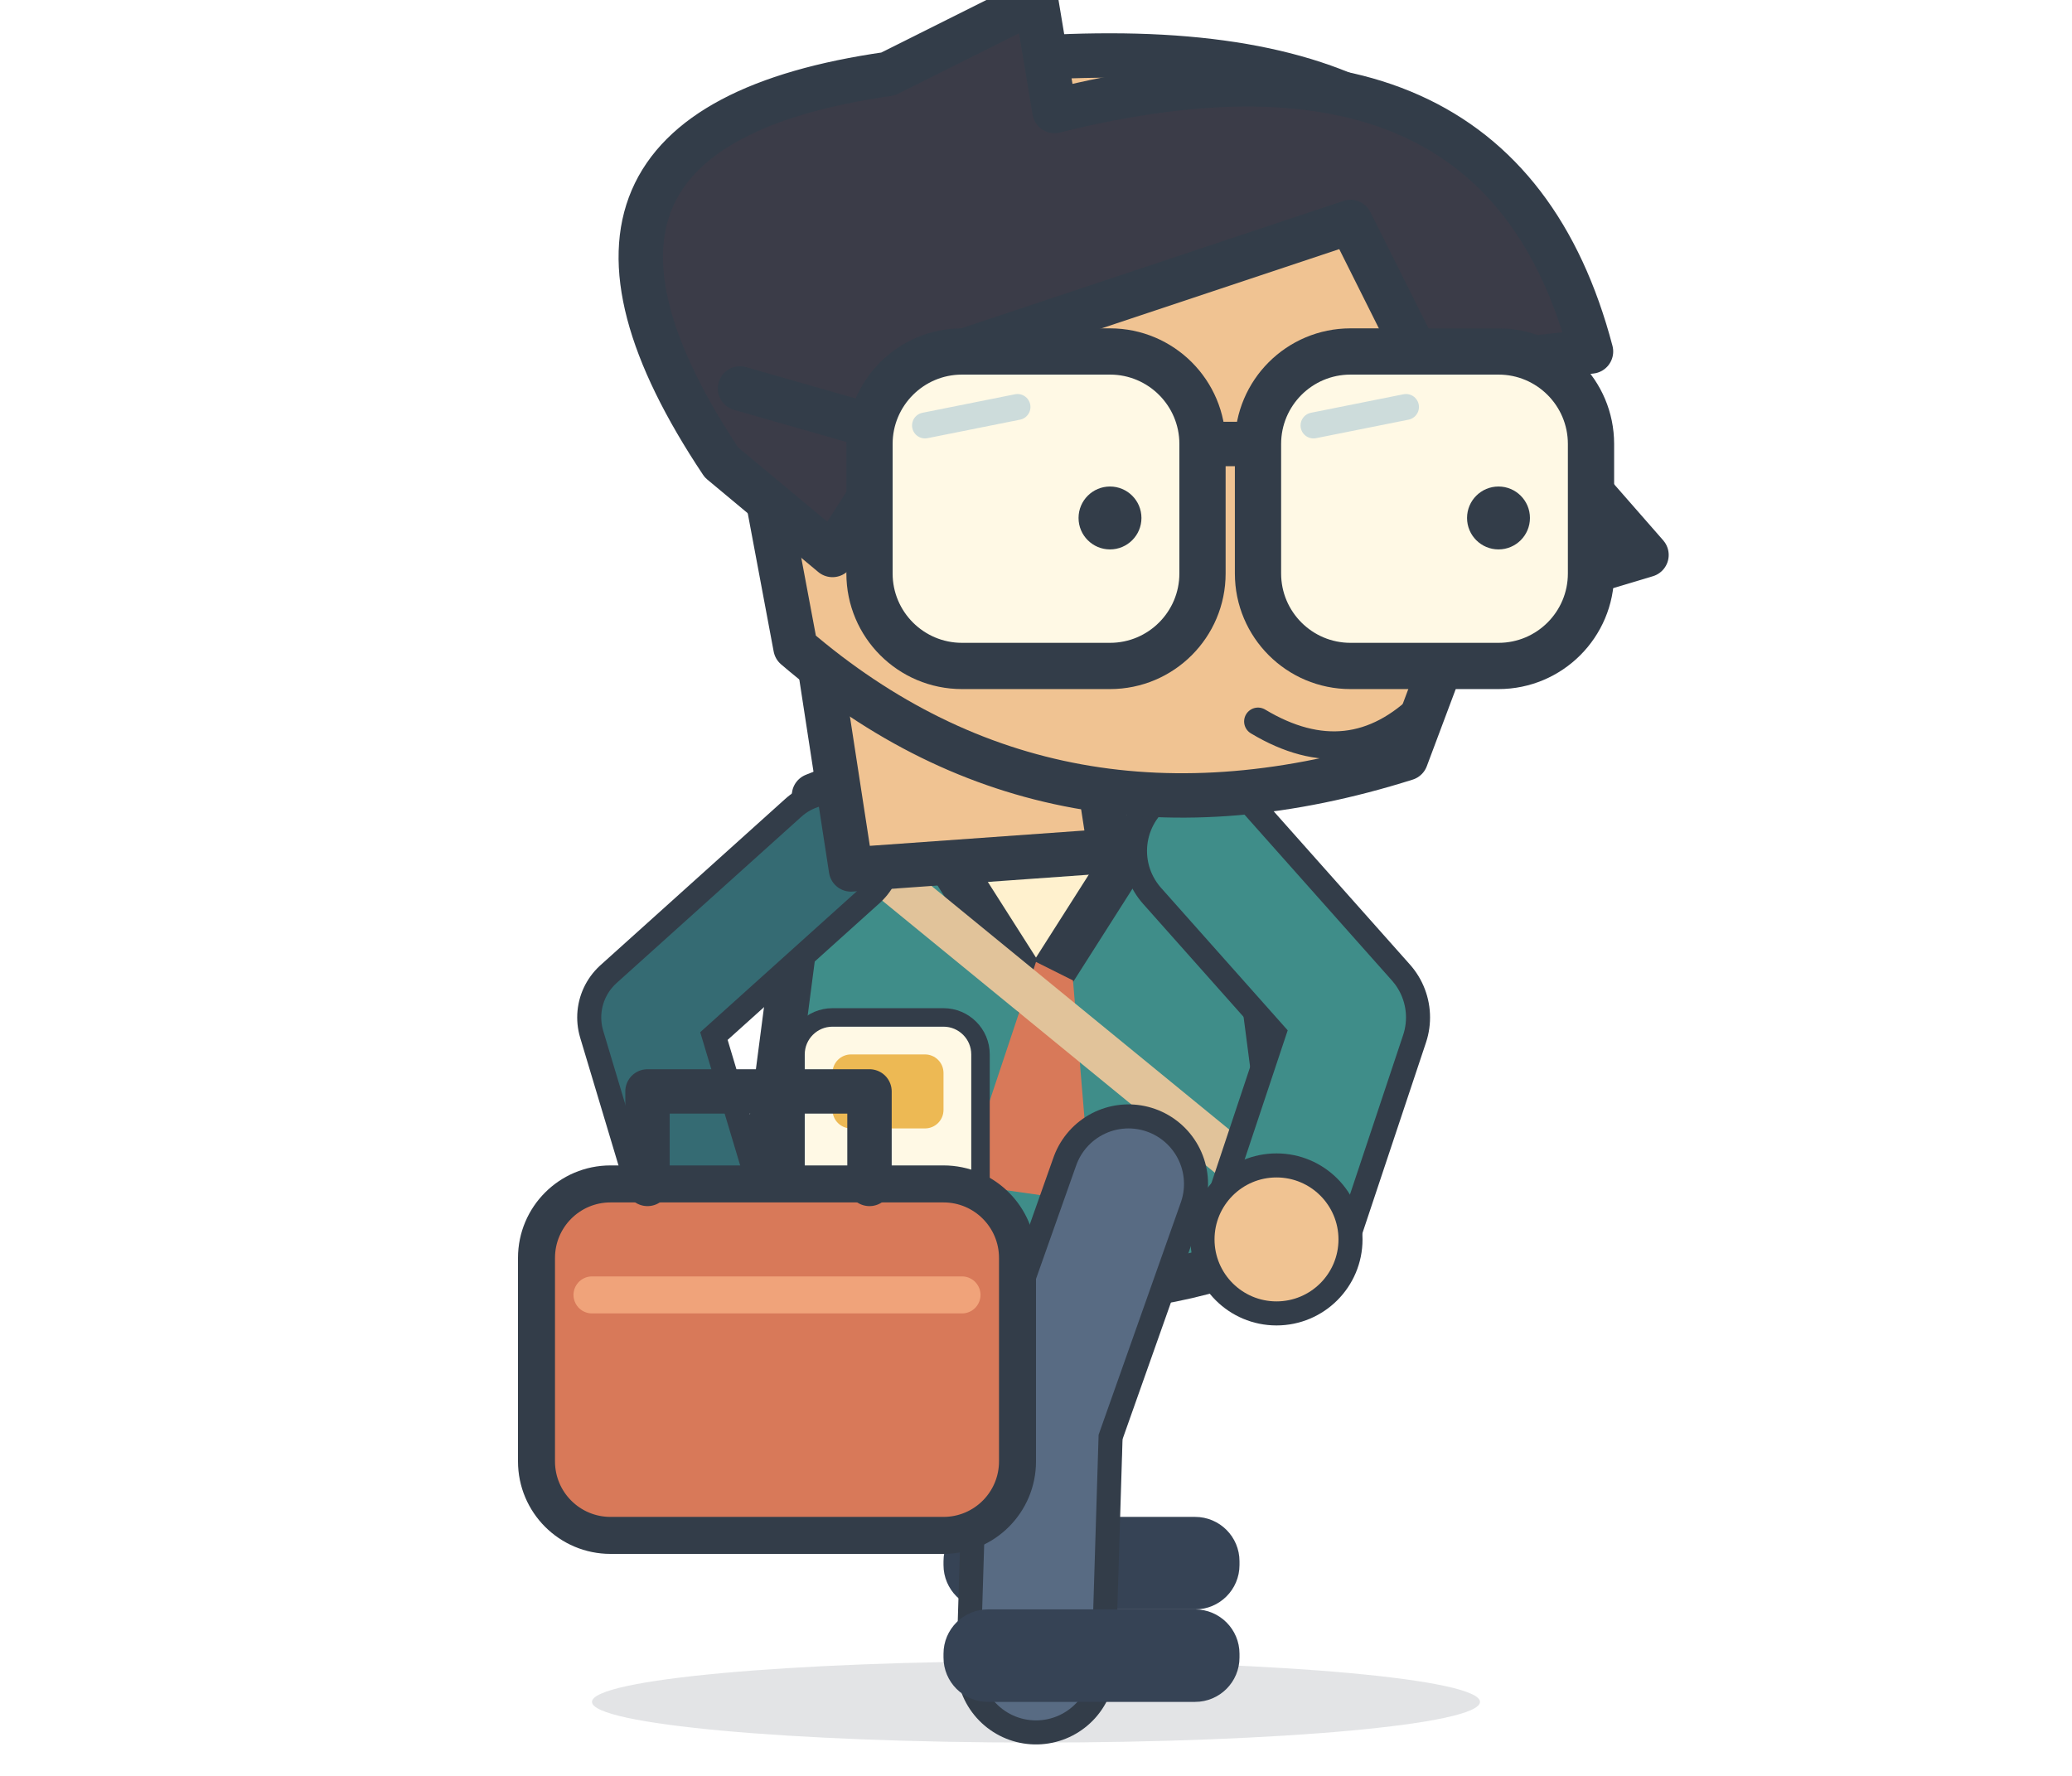
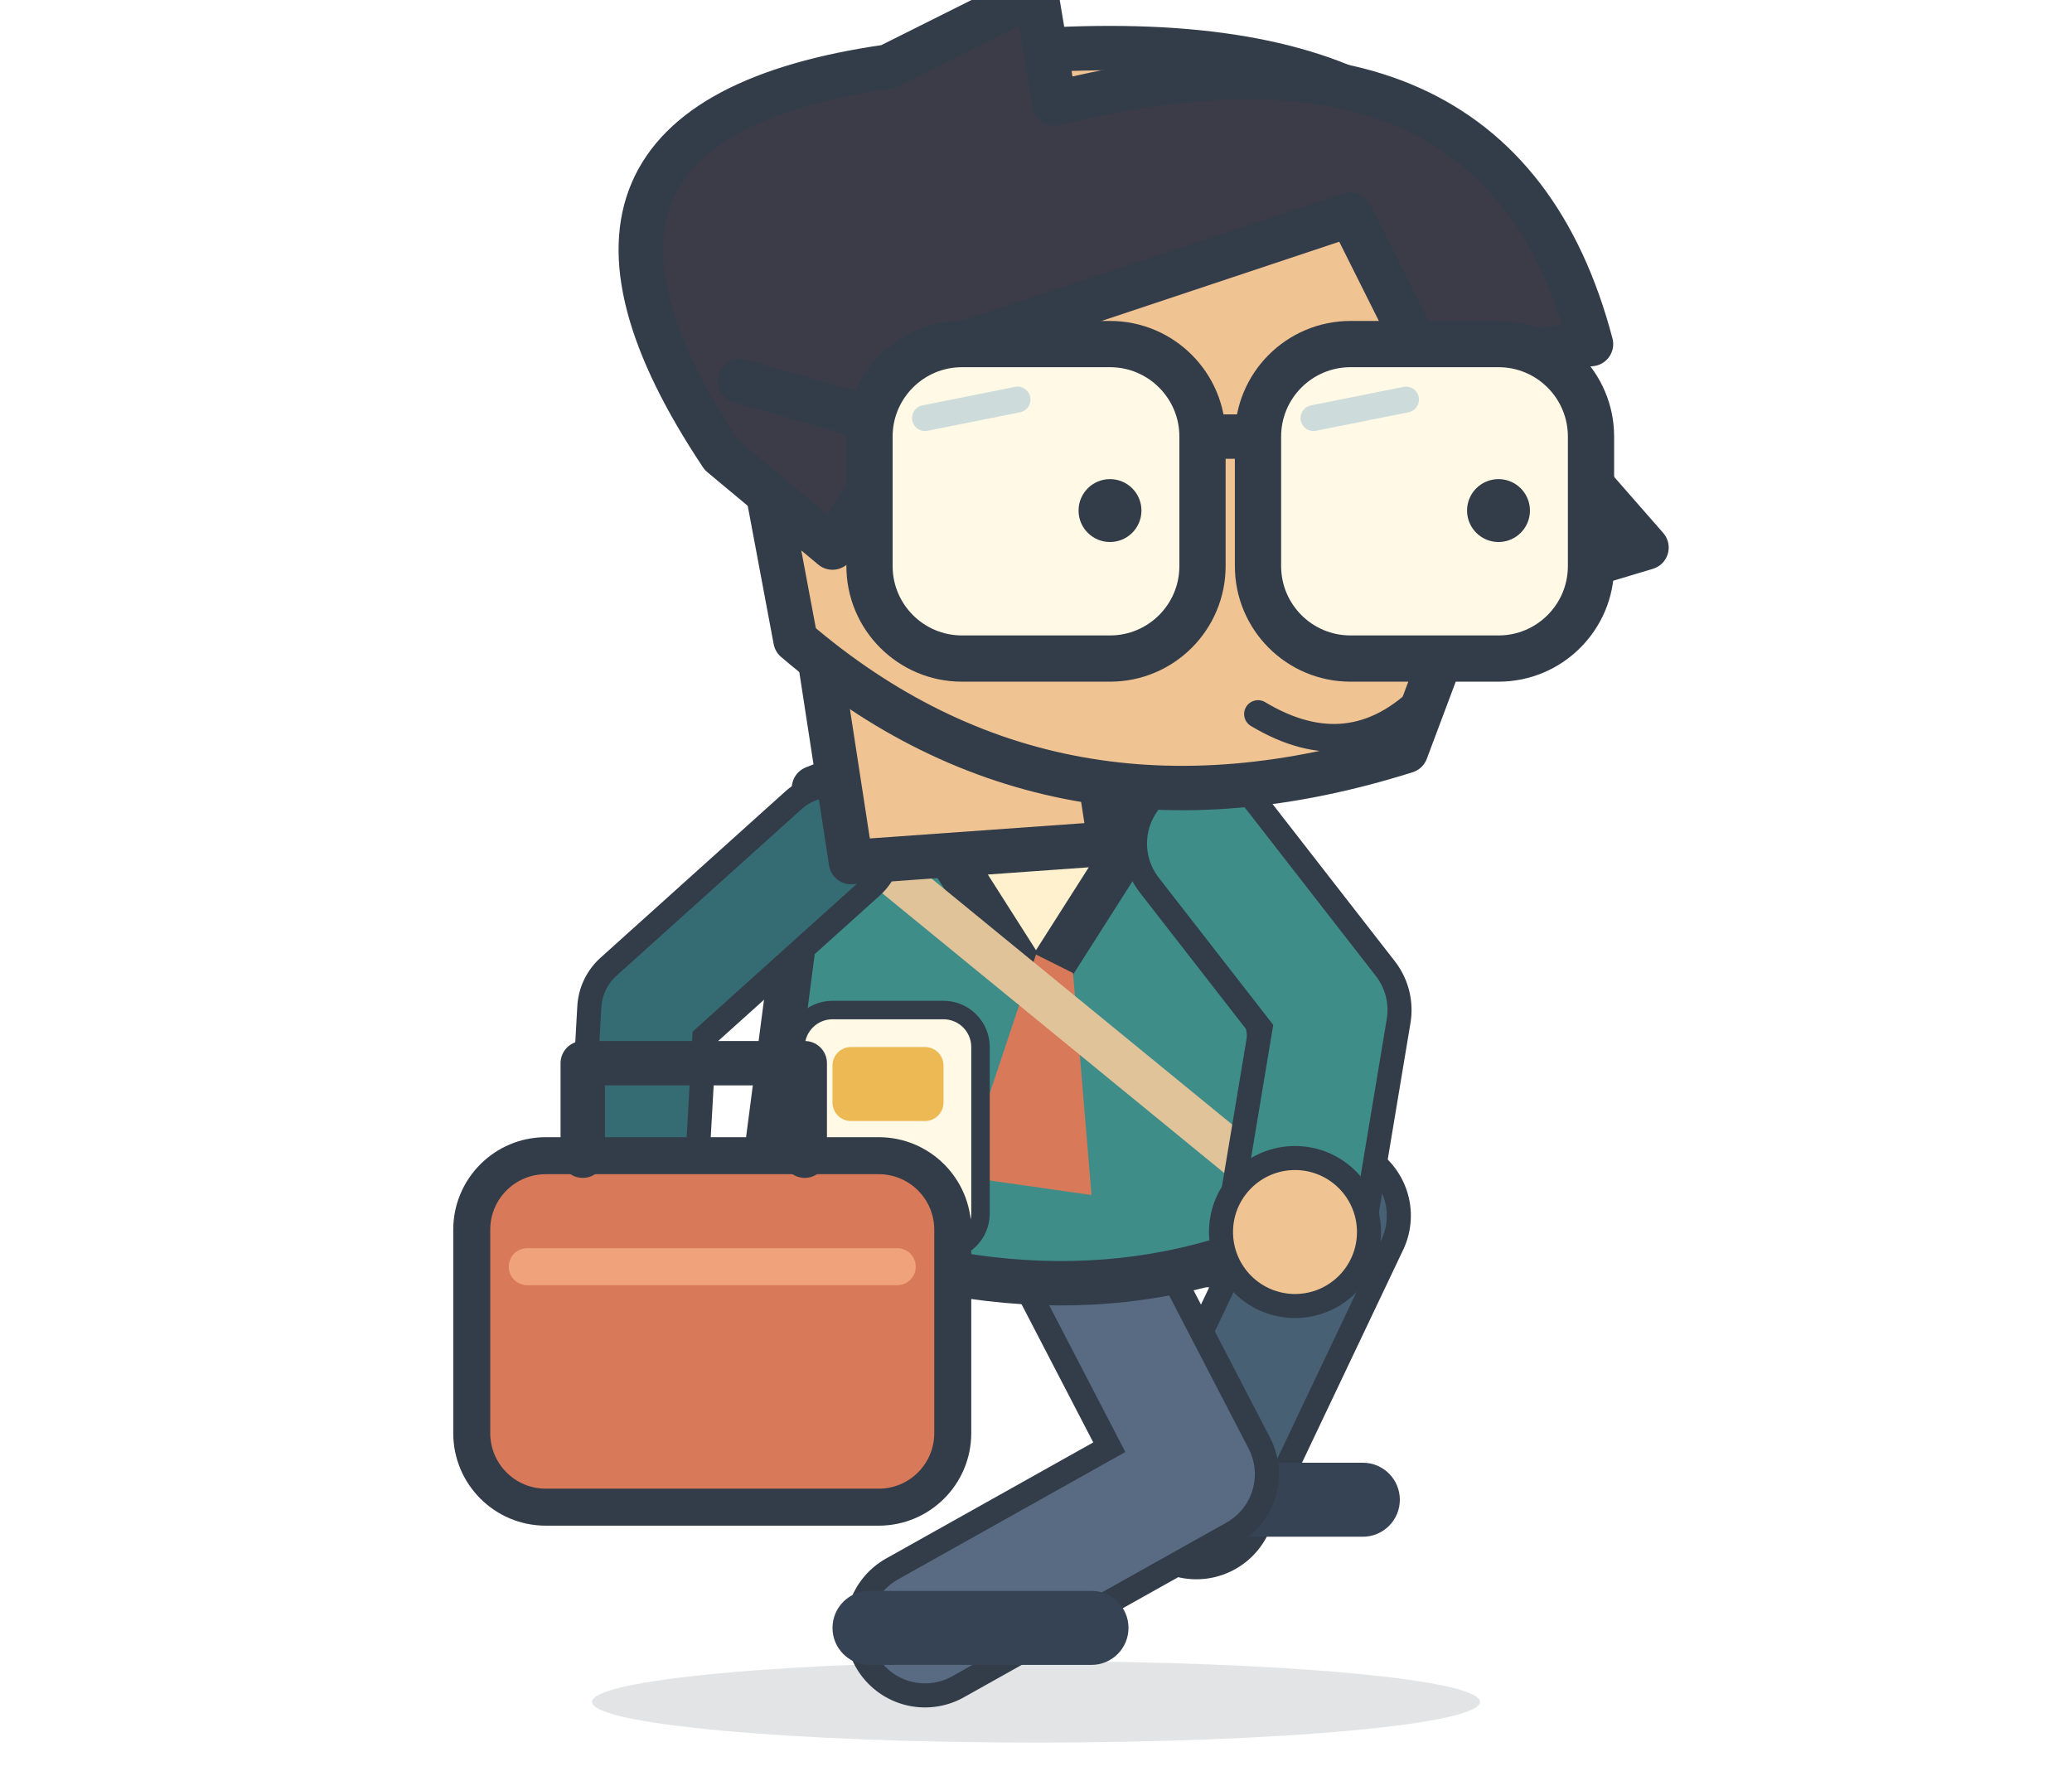
<svg xmlns="http://www.w3.org/2000/svg" width="112" height="96" viewBox="0 0 112 96">
  <ellipse cx="56" cy="92" rx="24" ry="2.2" fill="#333d49" opacity=".14" />
-   <path d="M51 64L56.4 77L56 85" fill="none" stroke="#333d49" stroke-width="8.6" stroke-linejoin="round" stroke-linecap="round" />
-   <path d="M51 64L56.4 77L56 85" fill="none" stroke="#486074" stroke-width="6" stroke-linejoin="round" stroke-linecap="round" />
-   <rect x="51" y="82" width="16" height="5" rx="2.4" fill="#364355" />
-   <path d="M44 43q12-5 23 1l3 23q-13 6-29-1Z" fill="#3f8d89" stroke="#333d49" stroke-width="2.4" stroke-linejoin="round" stroke-linecap="round" />
-   <path d="m49 43 7 11 7-11" fill="#fff1ce" stroke="#333d49" stroke-width="2.4" stroke-linejoin="round" stroke-linecap="round" />
-   <path d="m56 52-4 12 7 1-1-12" fill="#d87959" />
-   <path d="m45 45 22 18" fill="none" stroke="#e1c39a" stroke-width="2.3" stroke-linejoin="round" stroke-linecap="round" />
-   <rect x="43" y="55" width="10" height="13" rx="2" fill="#fff9e5" stroke="#333d49" stroke-width="1" />
-   <rect x="45" y="57" width="6" height="4" rx="1" fill="#edb954" />
-   <path d="M46 64h4" fill="none" stroke="#d87959" stroke-width="1.5" stroke-linejoin="round" stroke-linecap="round" />
-   <path d="M61 64L56.4 77L56 90" fill="none" stroke="#333d49" stroke-width="8.6" stroke-linejoin="round" stroke-linecap="round" />
-   <path d="M61 64L56.4 77L56 90" fill="none" stroke="#586b83" stroke-width="6" stroke-linejoin="round" stroke-linecap="round" />
-   <rect x="51" y="87" width="16" height="5" rx="2.4" fill="#364355" />
-   <path d="M65 46L73 55L69 67" fill="none" stroke="#333d49" stroke-width="8.6" stroke-linejoin="round" stroke-linecap="round" />
-   <path d="M65 46L73 55L69 67" fill="none" stroke="#3f8d89" stroke-width="6" stroke-linejoin="round" stroke-linecap="round" />
-   <circle cx="69" cy="67" r="4" fill="#f0c392" stroke="#333d49" stroke-width="1.3" />
-   <path d="M45 46L35 55L38 65" fill="none" stroke="#333d49" stroke-width="7.6" stroke-linejoin="round" stroke-linecap="round" />
-   <path d="M45 46L35 55L38 65" fill="none" stroke="#356b73" stroke-width="5" stroke-linejoin="round" stroke-linecap="round" />
-   <rect x="29" y="64" width="26" height="19" rx="4" fill="#d87959" stroke="#333d49" stroke-width="2" />
-   <path d="M35 64v-5h12v5" fill="none" stroke="#333d49" stroke-width="2.4" stroke-linejoin="round" stroke-linecap="round" />
-   <path d="M32 70h20" fill="none" stroke="#f0a37a" stroke-width="2" stroke-linejoin="round" stroke-linecap="round" />
-   <path d="M44 34 58 33l2 13-14 1Z" fill="#f0c392" stroke="#333d49" stroke-width="2.4" stroke-linejoin="round" stroke-linecap="round" />
-   <path d="M40 19Q37 3 60 3q23 0 22 19l7 8-10 3-3 8q-19 6-33-6Z" fill="#f0c392" stroke="#333d49" stroke-width="2.4" stroke-linejoin="round" stroke-linecap="round" />
-   <path d="M39 25Q27 7 48 4l8-4 1 6q24-6 29 13l-9 1-4-8-21 7-7 11Z" fill="#3b3c48" stroke="#333d49" stroke-width="2.4" stroke-linejoin="round" stroke-linecap="round" />
-   <rect x="47" y="19" width="18" height="17" rx="5" fill="#fff9e5" stroke="#333d49" stroke-width="2.5" />
-   <rect x="68" y="19" width="18" height="17" rx="5" fill="#fff9e5" stroke="#333d49" stroke-width="2.5" />
-   <path d="M65 24h3m-21-1-7-2" fill="none" stroke="#333d49" stroke-width="2.4" stroke-linejoin="round" stroke-linecap="round" />
-   <circle cx="60" cy="28" r="1.7" fill="#333d49" />
-   <circle cx="81" cy="28" r="1.7" fill="#333d49" />
-   <path d="M68 39q5 3 9-1" fill="none" stroke="#333d49" stroke-width="1.5" stroke-linejoin="round" stroke-linecap="round" />
-   <path d="M50 23l5-1m16 1 5-1" fill="none" stroke="#cddcdb" stroke-width="1.4" stroke-linejoin="round" stroke-linecap="round" />
+   <path d="M55 64.6L71.963 65.717L64.667 81.072" fill="none" stroke="#333d49" stroke-width="8.6" stroke-linejoin="round" stroke-linecap="round" />
+   <path d="M55 64.6L71.963 65.717L64.667 81.072" fill="none" stroke="#486074" stroke-width="6" stroke-linejoin="round" stroke-linecap="round" />
+   <rect x="59.667" y="79.072" width="16" height="4" rx="2" fill="#364355" />
+   <path d="M57 64.6L64.83 79.689L50 88" fill="none" stroke="#333d49" stroke-width="8.6" stroke-linejoin="round" stroke-linecap="round" />
+   <path d="M57 64.6L64.83 79.689L50 88" fill="none" stroke="#586b83" stroke-width="6" stroke-linejoin="round" stroke-linecap="round" />
+   <rect x="45" y="86" width="16" height="4" rx="2" fill="#364355" />
+   <g transform="translate(0 -0.4)">
+     <path d="M44 43q12-5 23 1l3 23q-13 6-29-1Z" fill="#3f8d89" stroke="#333d49" stroke-width="2.4" stroke-linejoin="round" stroke-linecap="round" />
+     <path d="m49 43 7 11 7-11" fill="#fff1ce" stroke="#333d49" stroke-width="2.4" stroke-linejoin="round" stroke-linecap="round" />
+     <path d="m56 52-4 12 7 1-1-12" fill="#d87959" />
+     <path d="m45 45 22 18" fill="none" stroke="#e1c39a" stroke-width="2.3" stroke-linejoin="round" stroke-linecap="round" />
+     <rect x="43" y="55" width="10" height="13" rx="2" fill="#fff9e5" stroke="#333d49" stroke-width="1" />
+     <rect x="45" y="57" width="6" height="4" rx="1" fill="#edb954" />
+     <path d="M46 64h4" fill="none" stroke="#d87959" stroke-width="1.5" stroke-linejoin="round" stroke-linecap="round" />
+     <path d="M65 46L72 55L70 67" fill="none" stroke="#333d49" stroke-width="8.6" stroke-linejoin="round" stroke-linecap="round" />
+     <path d="M65 46L72 55L70 67" fill="none" stroke="#3f8d89" stroke-width="6" stroke-linejoin="round" stroke-linecap="round" />
+     <circle cx="70" cy="67" r="4" fill="#f0c392" stroke="#333d49" stroke-width="1.3" />
+     <path d="M45 46L35 55L34.5 63.874" fill="none" stroke="#333d49" stroke-width="7.6" stroke-linejoin="round" stroke-linecap="round" />
+     <path d="M45 46L35 55L34.5 63.874" fill="none" stroke="#356b73" stroke-width="5" stroke-linejoin="round" stroke-linecap="round" />
+     <rect x="25.5" y="62.874" width="26" height="19" rx="4" fill="#d87959" stroke="#333d49" stroke-width="2" />
+     <path d="M31.5 62.874v-5h12v5" fill="none" stroke="#333d49" stroke-width="2.4" stroke-linejoin="round" stroke-linecap="round" />
+     <path d="M28.5 68.874h20" fill="none" stroke="#f0a37a" stroke-width="2" stroke-linejoin="round" stroke-linecap="round" />
+     <path d="M44 34 58 33l2 13-14 1Z" fill="#f0c392" stroke="#333d49" stroke-width="2.4" stroke-linejoin="round" stroke-linecap="round" />
+     <path d="M40 19Q37 3 60 3q23 0 22 19l7 8-10 3-3 8q-19 6-33-6Z" fill="#f0c392" stroke="#333d49" stroke-width="2.4" stroke-linejoin="round" stroke-linecap="round" />
+     <path d="M39 25Q27 7 48 4l8-4 1 6q24-6 29 13l-9 1-4-8-21 7-7 11Z" fill="#3b3c48" stroke="#333d49" stroke-width="2.4" stroke-linejoin="round" stroke-linecap="round" />
+     <rect x="47" y="19" width="18" height="17" rx="5" fill="#fff9e5" stroke="#333d49" stroke-width="2.5" />
+     <rect x="68" y="19" width="18" height="17" rx="5" fill="#fff9e5" stroke="#333d49" stroke-width="2.5" />
+     <path d="M65 24h3m-21-1-7-2" fill="none" stroke="#333d49" stroke-width="2.4" stroke-linejoin="round" stroke-linecap="round" />
+     <circle cx="60" cy="28" r="1.7" fill="#333d49" />
+     <circle cx="81" cy="28" r="1.7" fill="#333d49" />
+     <path d="M68 39q5 3 9-1" fill="none" stroke="#333d49" stroke-width="1.5" stroke-linejoin="round" stroke-linecap="round" />
+     <path d="M50 23l5-1m16 1 5-1" fill="none" stroke="#cddcdb" stroke-width="1.4" stroke-linejoin="round" stroke-linecap="round" />
+   </g>
</svg>
